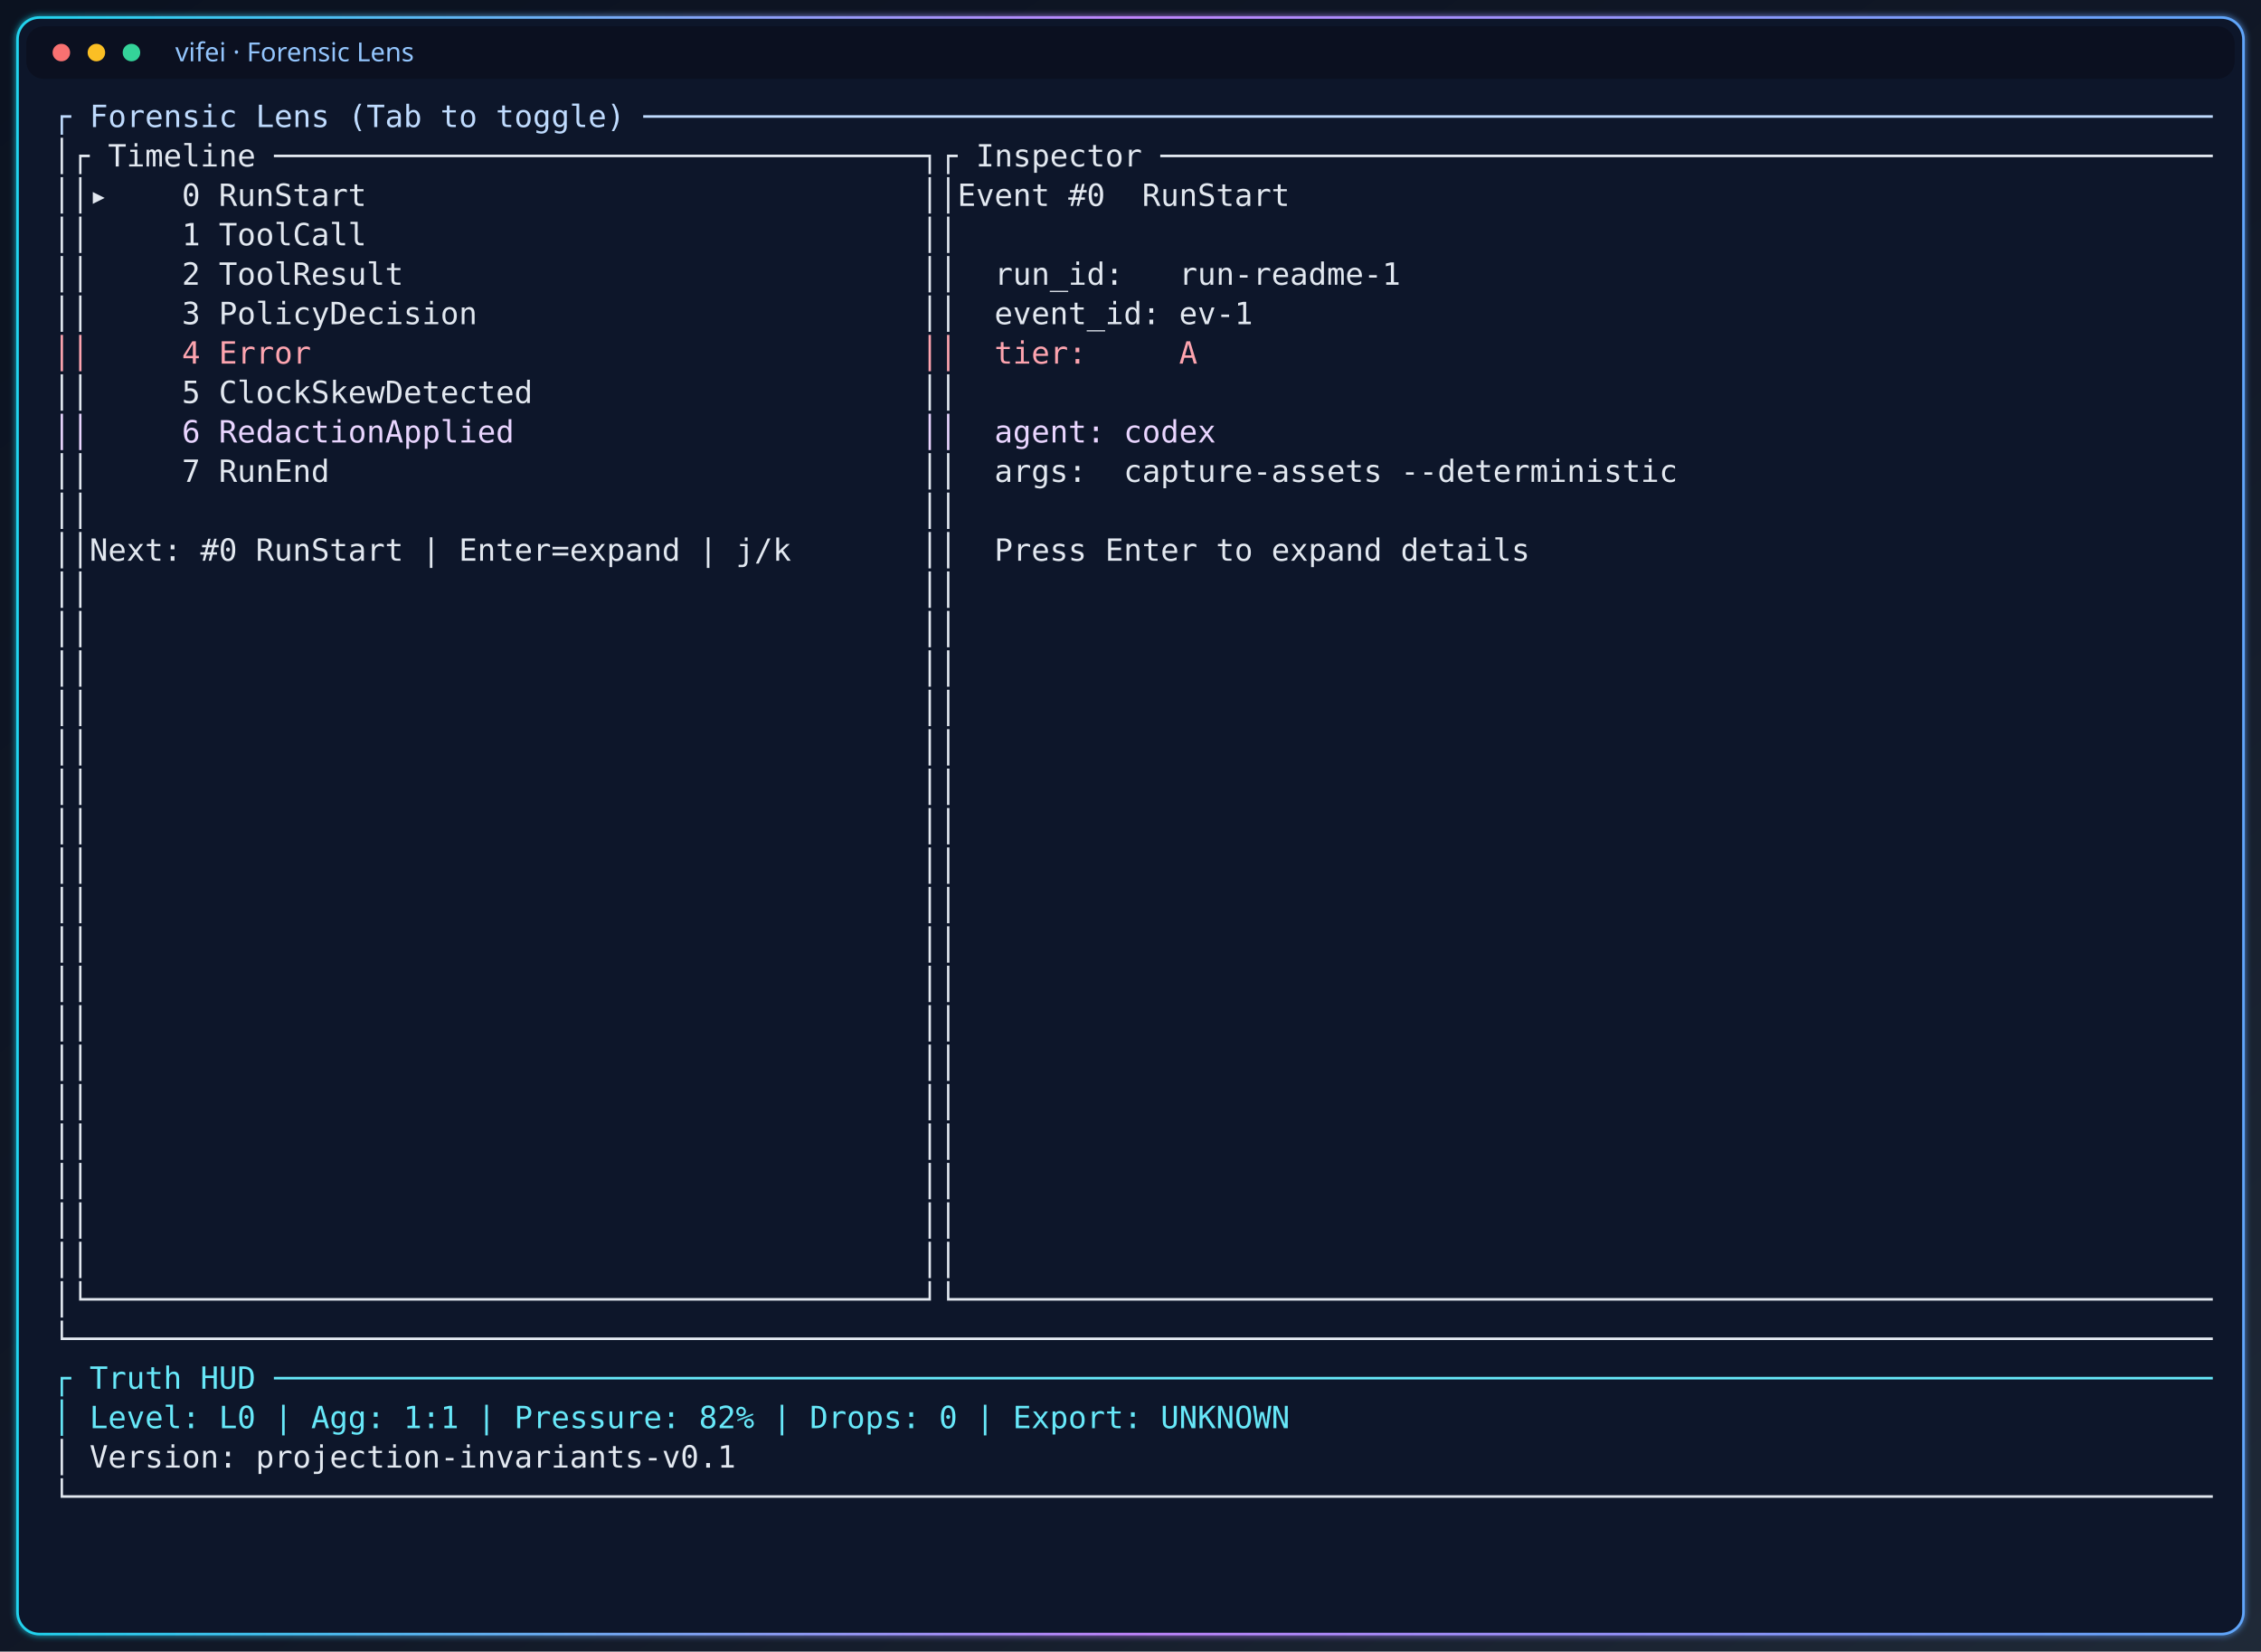
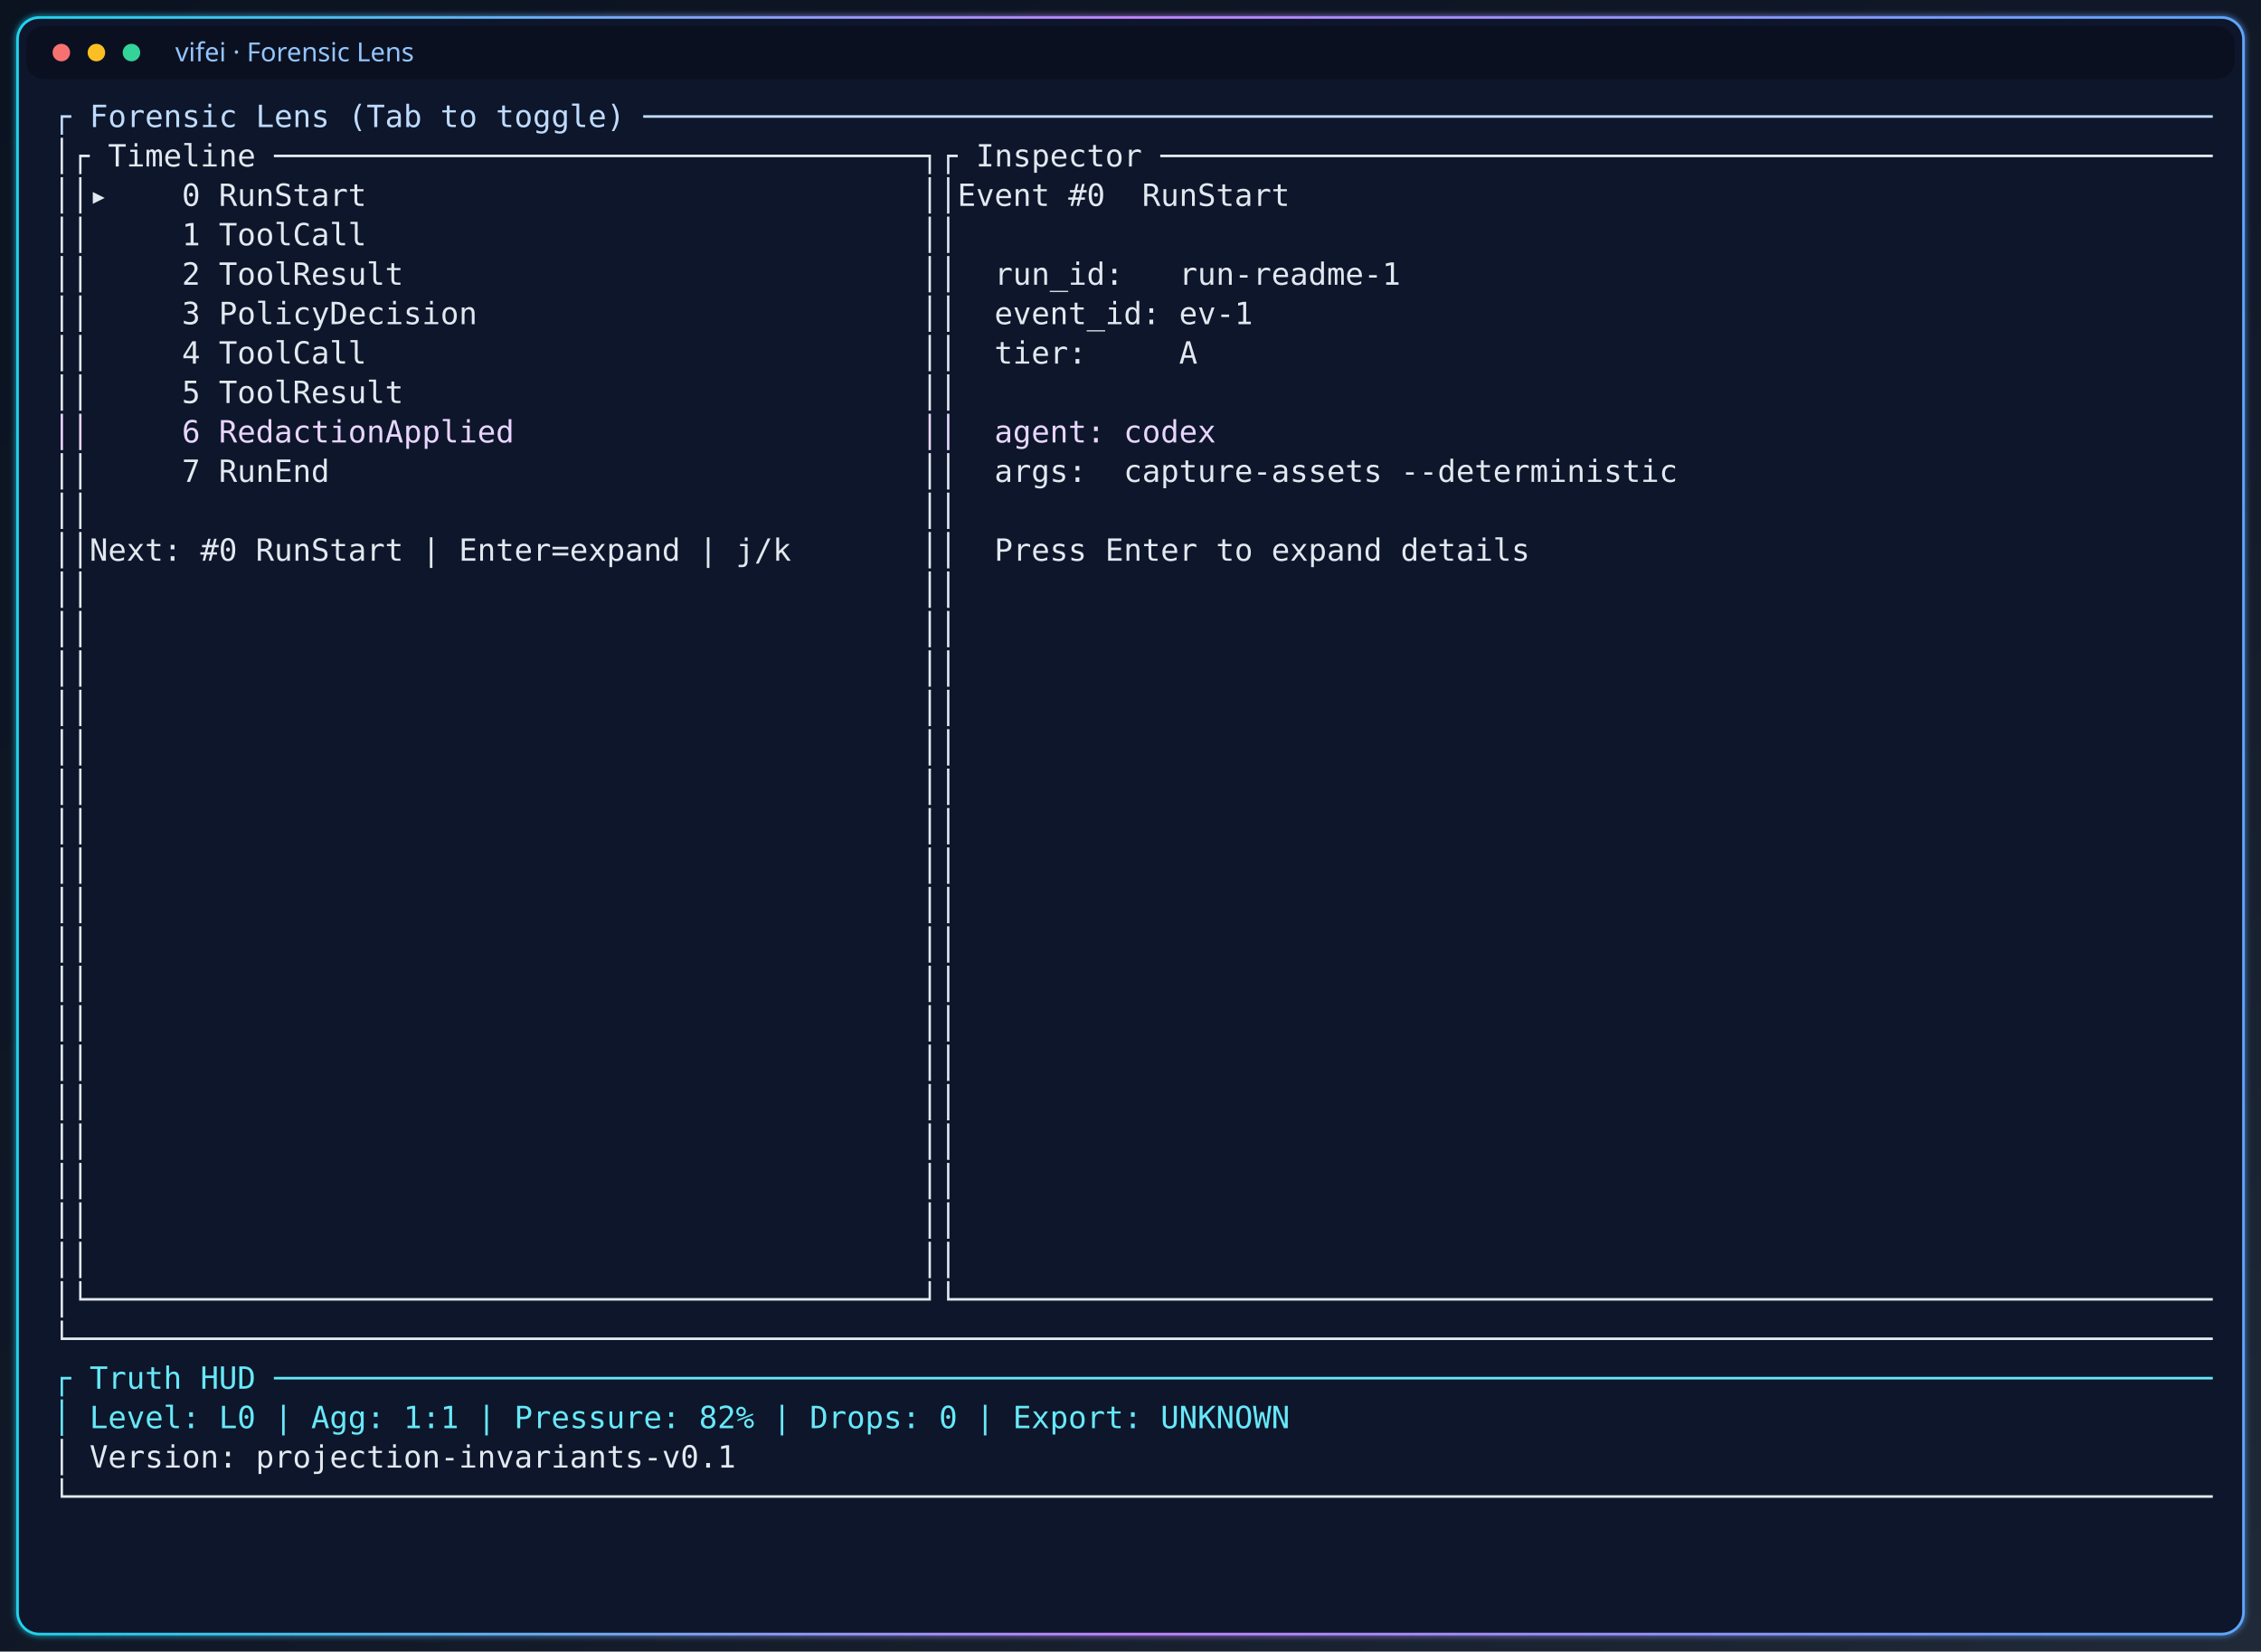
<svg xmlns="http://www.w3.org/2000/svg" width="1032" height="754" viewBox="0 0 1032 754" role="img" aria-label="Forensic Lens">
  <defs>
    <linearGradient id="bg" x1="0" y1="0" x2="1" y2="1">
      <stop offset="0%" stop-color="#0b1220" />
      <stop offset="55%" stop-color="#111827" />
      <stop offset="100%" stop-color="#1f2937" />
    </linearGradient>
    <linearGradient id="frame" x1="0" y1="0" x2="1" y2="0">
      <stop offset="0%" stop-color="#22d3ee" />
      <stop offset="50%" stop-color="#c084fc" />
      <stop offset="100%" stop-color="#60a5fa" />
    </linearGradient>
    <filter id="glow" x="-50%" y="-50%" width="200%" height="200%">
      <feGaussianBlur stdDeviation="1.6" result="blur" />
      <feMerge>
        <feMergeNode in="blur" />
        <feMergeNode in="SourceGraphic" />
      </feMerge>
    </filter>
    <clipPath id="terminal-viewport">
      <rect x="22" y="42" width="988" height="698" rx="3" ry="3" />
    </clipPath>
  </defs>
  <rect x="0" y="0" width="1032" height="754" fill="url(#bg)" />
  <rect x="8" y="8" width="1016" height="738" fill="#0f172a" stroke="url(#frame)" filter="url(#glow)" stroke-width="1.2" rx="10" ry="10" />
  <rect x="12" y="12" width="1008" height="24" fill="#0b1020" rx="8" ry="8" />
  <circle cx="28" cy="24" r="4" fill="#f87171" />
  <circle cx="44" cy="24" r="4" fill="#fbbf24" />
  <circle cx="60" cy="24" r="4" fill="#34d399" />
  <text x="80" y="28" fill="#93c5fd" font-size="12" font-family="ui-sans-serif, system-ui, sans-serif">vifei · Forensic Lens</text>
  <g clip-path="url(#terminal-viewport)" font-family="ui-monospace, SFMono-Regular, Menlo, Consolas, 'DejaVu Sans Mono', monospace" font-size="14">
    <text x="24" y="58" fill="#bfdbfe" xml:space="preserve">┌ Forensic Lens (Tab to toggle) ───────────────────────────────────────────────────────────────────────────────────────┐</text>
    <text x="24" y="76" fill="#e2e8f0" xml:space="preserve">│┌ Timeline ───────────────────────────────────┐┌ Inspector ──────────────────────────────────────────────────────────┐│</text>
    <text x="24" y="94" fill="#e2e8f0" xml:space="preserve">││▸    0 RunStart                              ││Event #0  RunStart                                                   ││</text>
    <text x="24" y="112" fill="#e2e8f0" xml:space="preserve">││     1 ToolCall                              ││                                                                     ││</text>
    <text x="24" y="130" fill="#e2e8f0" xml:space="preserve">││     2 ToolResult                            ││  run_id:   run-readme-1                                             ││</text>
    <text x="24" y="148" fill="#e2e8f0" xml:space="preserve">││     3 PolicyDecision                        ││  event_id: ev-1                                                     ││</text>
-     <text x="24" y="166" fill="#fda4af" xml:space="preserve">││     4 Error                                 ││  tier:     A                                                        ││</text>
-     <text x="24" y="184" fill="#e2e8f0" xml:space="preserve">││     5 ClockSkewDetected                     ││                                                                     ││</text>
+     <text x="24" y="166" fill="#e2e8f0" xml:space="preserve">││     4 ToolCall                              ││  tier:     A                                                        ││</text>
+     <text x="24" y="184" fill="#e2e8f0" xml:space="preserve">││     5 ToolResult                            ││                                                                     ││</text>
    <text x="24" y="202" fill="#e9d5ff" xml:space="preserve">││     6 RedactionApplied                      ││  agent: codex                                                       ││</text>
    <text x="24" y="220" fill="#e2e8f0" xml:space="preserve">││     7 RunEnd                                ││  args:  capture-assets --deterministic                              ││</text>
    <text x="24" y="238" fill="#e2e8f0" xml:space="preserve">││                                             ││                                                                     ││</text>
    <text x="24" y="256" fill="#e2e8f0" xml:space="preserve">││Next: #0 RunStart | Enter=expand | j/k       ││  Press Enter to expand details                                      ││</text>
    <text x="24" y="274" fill="#e2e8f0" xml:space="preserve">││                                             ││                                                                     ││</text>
    <text x="24" y="292" fill="#e2e8f0" xml:space="preserve">││                                             ││                                                                     ││</text>
    <text x="24" y="310" fill="#e2e8f0" xml:space="preserve">││                                             ││                                                                     ││</text>
    <text x="24" y="328" fill="#e2e8f0" xml:space="preserve">││                                             ││                                                                     ││</text>
    <text x="24" y="346" fill="#e2e8f0" xml:space="preserve">││                                             ││                                                                     ││</text>
    <text x="24" y="364" fill="#e2e8f0" xml:space="preserve">││                                             ││                                                                     ││</text>
    <text x="24" y="382" fill="#e2e8f0" xml:space="preserve">││                                             ││                                                                     ││</text>
    <text x="24" y="400" fill="#e2e8f0" xml:space="preserve">││                                             ││                                                                     ││</text>
    <text x="24" y="418" fill="#e2e8f0" xml:space="preserve">││                                             ││                                                                     ││</text>
    <text x="24" y="436" fill="#e2e8f0" xml:space="preserve">││                                             ││                                                                     ││</text>
    <text x="24" y="454" fill="#e2e8f0" xml:space="preserve">││                                             ││                                                                     ││</text>
    <text x="24" y="472" fill="#e2e8f0" xml:space="preserve">││                                             ││                                                                     ││</text>
    <text x="24" y="490" fill="#e2e8f0" xml:space="preserve">││                                             ││                                                                     ││</text>
    <text x="24" y="508" fill="#e2e8f0" xml:space="preserve">││                                             ││                                                                     ││</text>
    <text x="24" y="526" fill="#e2e8f0" xml:space="preserve">││                                             ││                                                                     ││</text>
    <text x="24" y="544" fill="#e2e8f0" xml:space="preserve">││                                             ││                                                                     ││</text>
    <text x="24" y="562" fill="#e2e8f0" xml:space="preserve">││                                             ││                                                                     ││</text>
    <text x="24" y="580" fill="#e2e8f0" xml:space="preserve">││                                             ││                                                                     ││</text>
    <text x="24" y="598" fill="#e2e8f0" xml:space="preserve">│└─────────────────────────────────────────────┘└─────────────────────────────────────────────────────────────────────┘│</text>
    <text x="24" y="616" fill="#e2e8f0" xml:space="preserve">└──────────────────────────────────────────────────────────────────────────────────────────────────────────────────────┘</text>
    <text x="24" y="634" fill="#67e8f9" xml:space="preserve">┌ Truth HUD ───────────────────────────────────────────────────────────────────────────────────────────────────────────┐</text>
    <text x="24" y="652" fill="#67e8f9" xml:space="preserve">│ Level: L0 | Agg: 1:1 | Pressure: 82% | Drops: 0 | Export: UNKNOWN                                                    │</text>
    <text x="24" y="670" fill="#e2e8f0" xml:space="preserve">│ Version: projection-invariants-v0.1                                                                                  │</text>
    <text x="24" y="688" fill="#e2e8f0" xml:space="preserve">└──────────────────────────────────────────────────────────────────────────────────────────────────────────────────────┘</text>
  </g>
</svg>
